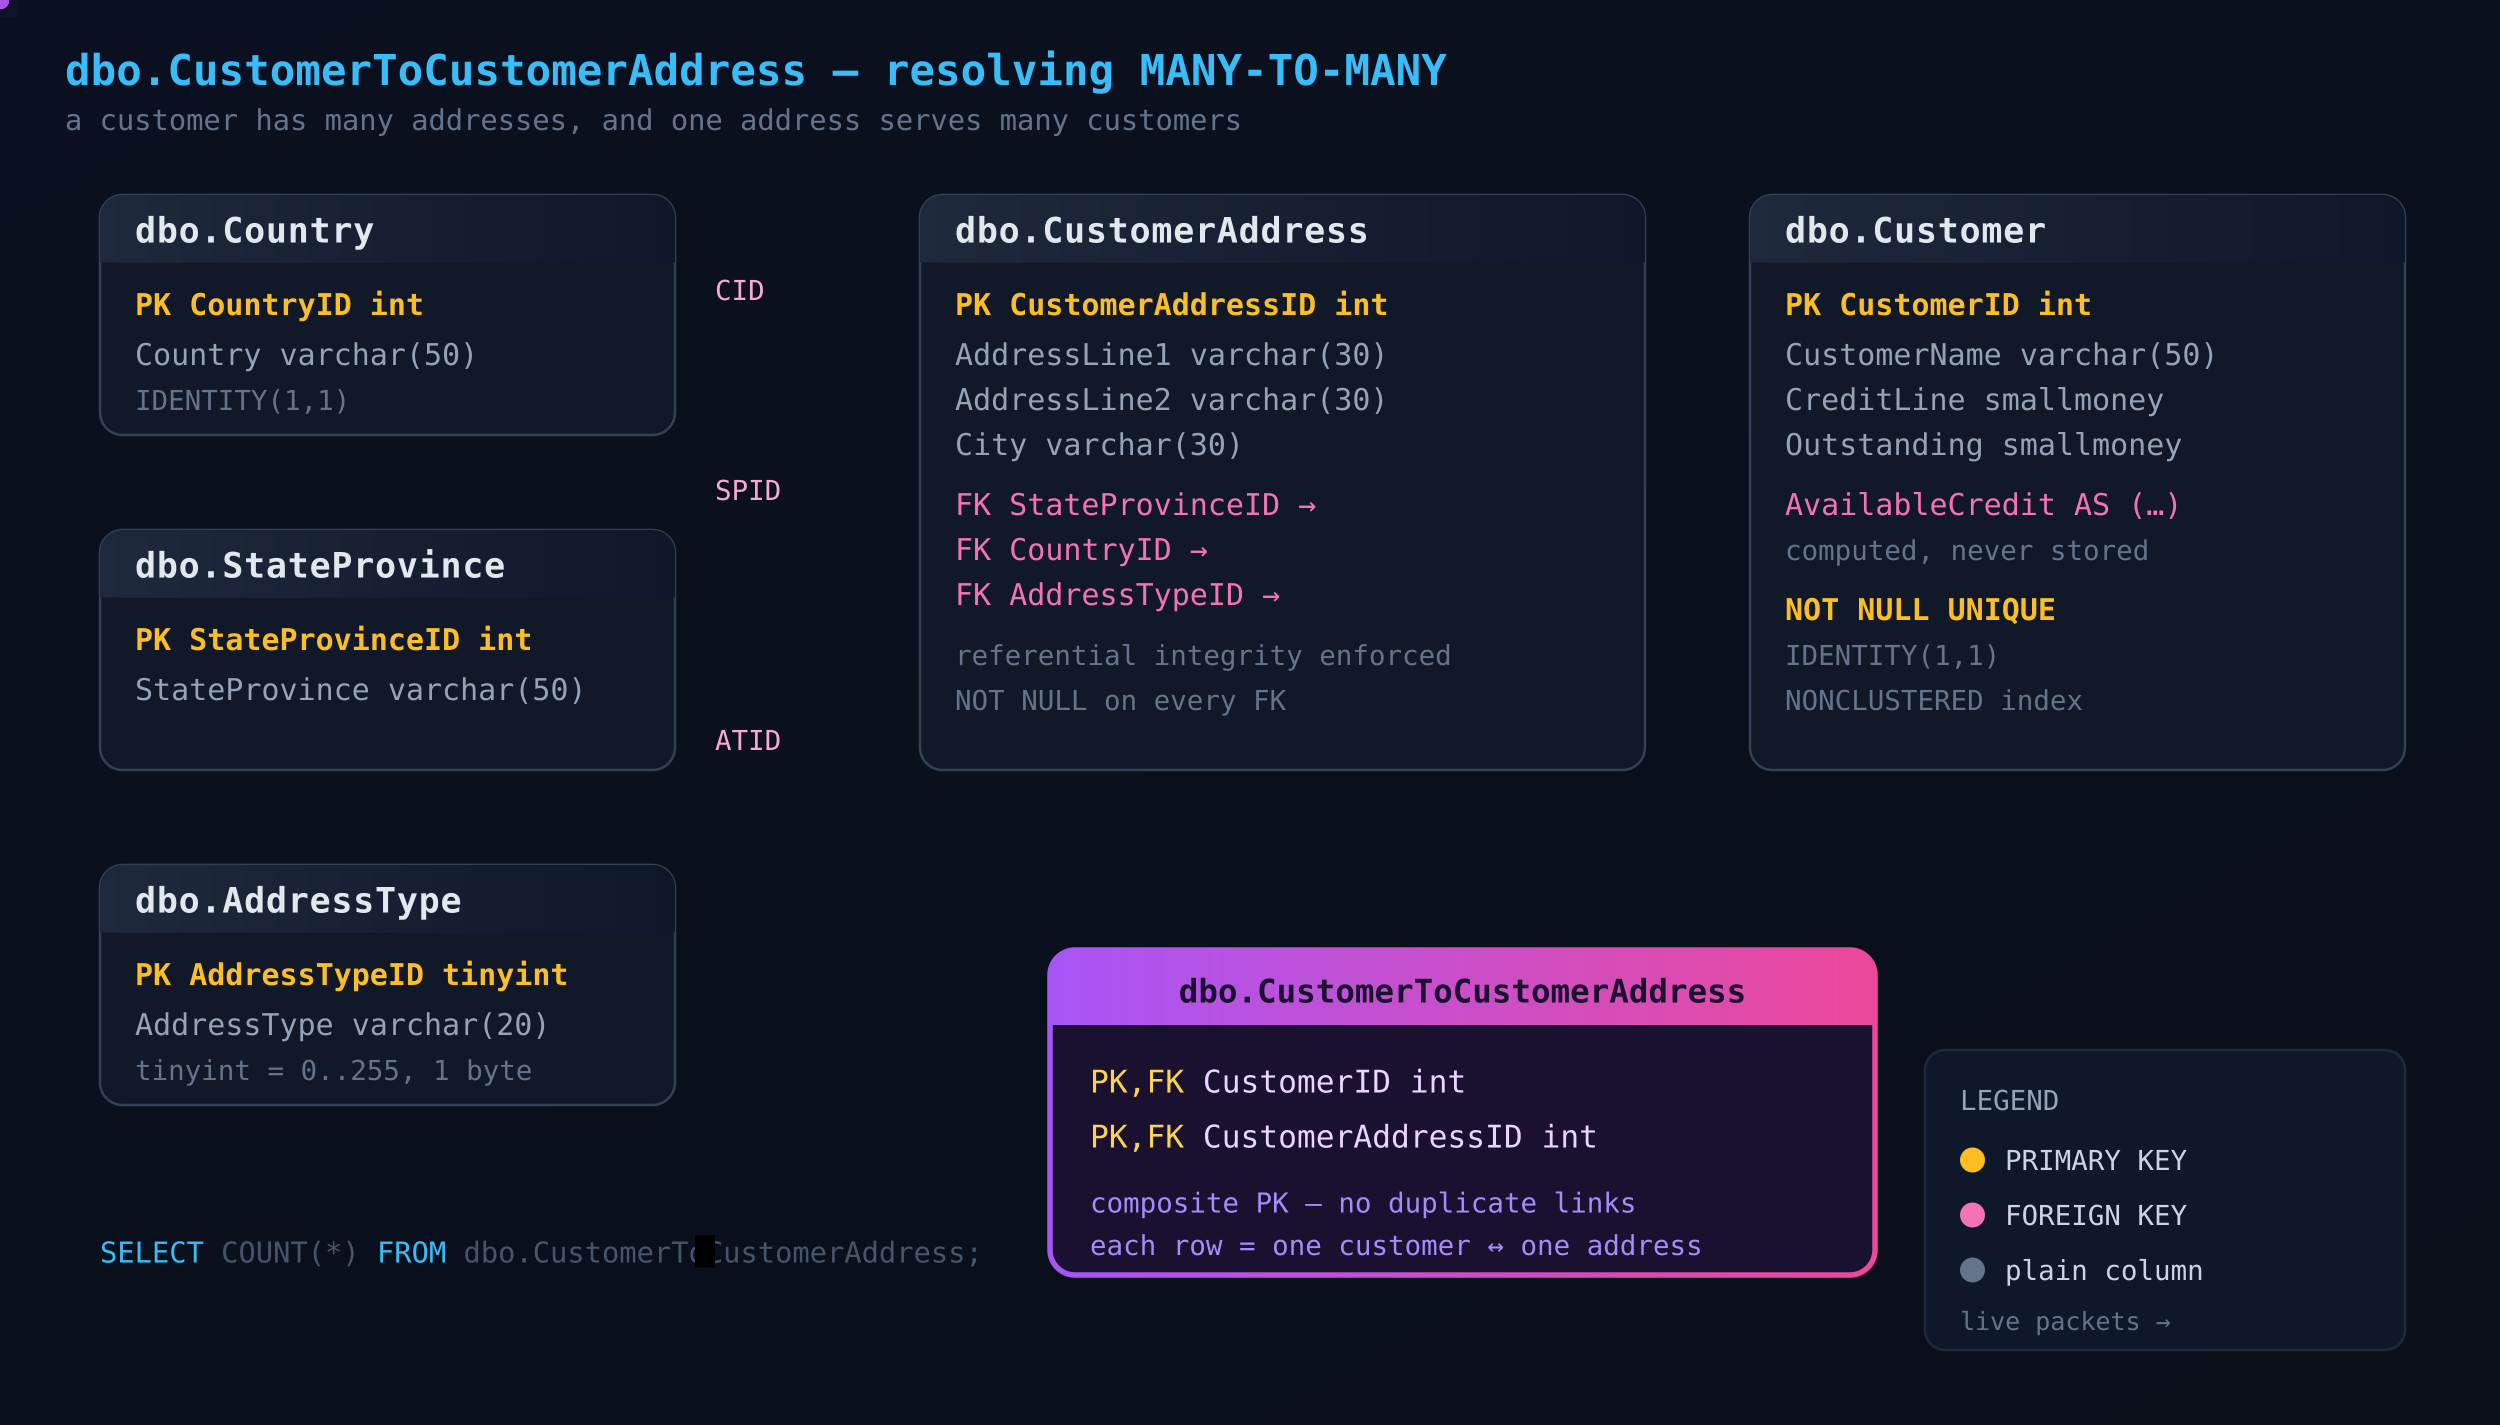
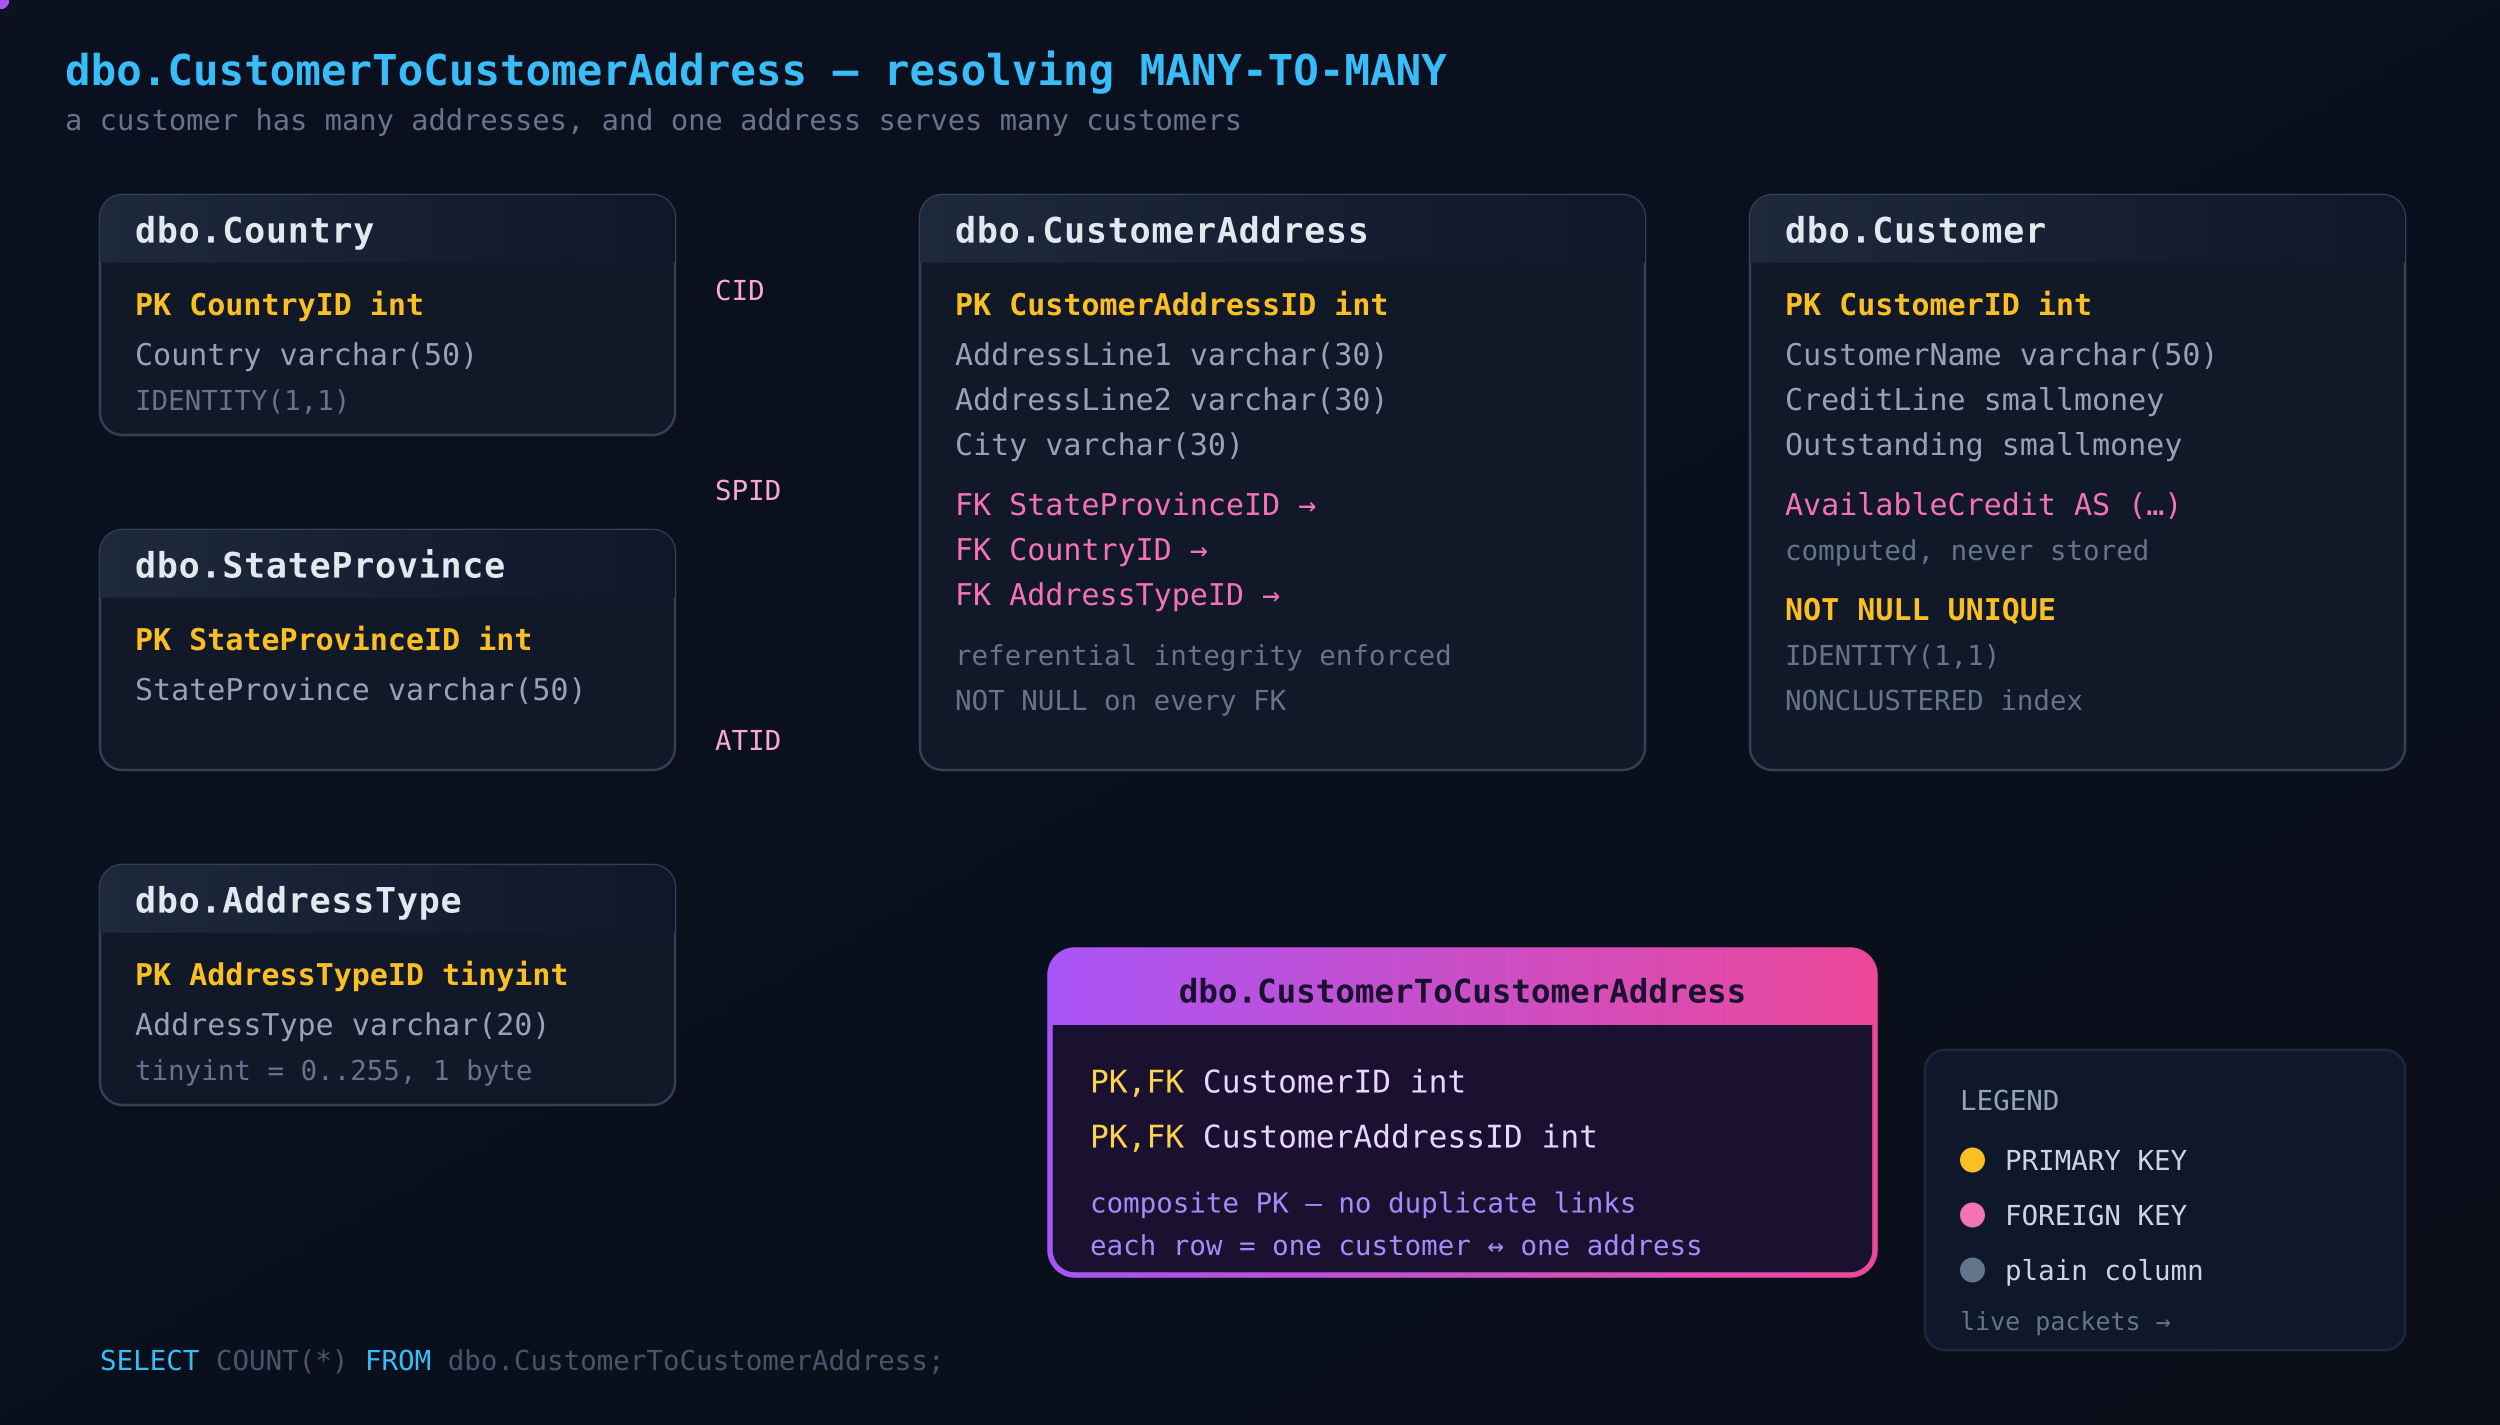
<svg xmlns="http://www.w3.org/2000/svg" viewBox="0 0 1000 570" width="100%" height="570" role="img" aria-label="Animated entity relationship diagram of the six course tables">
  <defs>
    <linearGradient id="page" x1="0" y1="0" x2="1" y2="1">
      <stop offset="0%" stop-color="#0b1020" />
      <stop offset="100%" stop-color="#0a0f1a" />
    </linearGradient>
    <linearGradient id="junctionGlow" x1="0" y1="0" x2="1" y2="0">
      <stop offset="0%" stop-color="#a855f7" />
      <stop offset="100%" stop-color="#ec4899" />
    </linearGradient>
    <linearGradient id="headG" x1="0" y1="0" x2="1" y2="0">
      <stop offset="0%" stop-color="#1e293b" />
      <stop offset="100%" stop-color="#0f172a" />
    </linearGradient>
    <marker id="arrow" viewBox="0 0 10 10" refX="9" refY="5" markerWidth="7" markerHeight="7" orient="auto-start-reverse">
      <path d="M0 0 L10 5 L0 10 z" fill="#f472b6" />
    </marker>
    <filter id="soft" x="-40%" y="-40%" width="180%" height="180%">
      <feGaussianBlur stdDeviation="7" result="b" />
      <feMerge>
        <feMergeNode in="b" />
        <feMergeNode in="SourceGraphic" />
      </feMerge>
    </filter>
  </defs>
  <style>
    .mono { font-family:'Cascadia Mono','JetBrains Mono',Consolas,'DejaVu Sans Mono',monospace; }
    .tname { fill:#e2e8f0; font-size:14px; font-weight:700; letter-spacing:.3px; }
    .col   { fill:#94a3b8; font-size:12px; }
    .pk    { fill:#fbbf24; font-size:12px; font-weight:700; }
    .fk    { fill:#f472b6; font-size:12px; }
    .note  { fill:#64748b; font-size:11px; }
    .edge  { fill:none; stroke:#f472b6; stroke-width:1.6; stroke-dasharray:7 6; opacity:.85; }
    .lbl   { fill:#f9a8d4; font-size:11px; }

    /* draw-in */
    .edgeDraw {
      stroke-dasharray: 420; stroke-dashoffset: 420;
      animation: draw 2.4s ease-out forwards, glow 3s ease-in-out 2.6s infinite;
    }
    @keyframes draw  { to { stroke-dashoffset: 0 } }
    @keyframes glow  { 0%,100%{opacity:.5} 50%{opacity:1} }

    /* packets travelling the edges */
    .pkt { animation: pkt 2.9s linear infinite; }
    @keyframes pkt { 0%{opacity:0} 8%{opacity:1} 92%{opacity:1} 100%{opacity:0} }

    /* boxes pop in */
    .box { animation: pop .55s cubic-bezier(.34,1.56,.64,1) both; }
    @keyframes pop { from { opacity:0; transform:scale(.86) } to { opacity:1; transform:scale(1) } }

    /* junction breathes */
    .junctionBox { animation: pop .55s cubic-bezier(.34,1.56,.64,1) 1.5s both,
                              breathe 3.4s ease-in-out 2.3s infinite; }
    @keyframes breathe { 0%,100%{ filter:none } 50%{ filter:drop-shadow(0 0 12px rgba(236,72,153,.75)) } }

-     .title { animation: fadeIn .7s ease-out both; }
-     .legend { animation: fadeIn .7s ease-out .9s both; }
+     .title { opacity:1;; }
+     .legend { opacity:1;; }
    @keyframes fadeIn { from{opacity:0; transform:translateY(8px)} to{opacity:1; transform:none} }

    .rowCursor { animation: blink 1.1s steps(1,end) infinite; }
    @keyframes blink { 0%,49%{opacity:1} 50%,100%{opacity:0} }

    @media (prefers-reduced-motion: reduce) {
      .edgeDraw,.pkt,.box,.junctionBox,.rowCursor { animation:none; stroke-dashoffset:0; }
    }
  </style>
  <rect width="1000" height="570" fill="url(#page)" />
  <text x="26" y="34" class="mono title" font-size="17" font-weight="700" fill="#38bdf8">
    dbo.CustomerToCustomerAddress — resolving MANY-TO-MANY
  </text>
  <text x="26" y="52" class="mono title" font-size="11.5" fill="#64748b">
    a customer has many addresses, and one address serves many customers
  </text>
  <g class="box" style="animation-delay:.10s">
    <rect x="40" y="78" width="230" height="96" rx="9" fill="#111827" stroke="#334155" />
    <rect x="40" y="78" width="230" height="27" rx="9" fill="url(#headG)" />
    <rect x="40" y="96" width="230" height="9" fill="url(#headG)" />
    <text x="54" y="97" class="mono tname">dbo.Country</text>
    <text x="54" y="126" class="mono pk">PK  CountryID  int</text>
    <text x="54" y="146" class="mono col">    Country    varchar(50)</text>
    <text x="54" y="164" class="mono note">IDENTITY(1,1)</text>
  </g>
  <g class="box" style="animation-delay:.28s">
    <rect x="40" y="212" width="230" height="96" rx="9" fill="#111827" stroke="#334155" />
    <rect x="40" y="212" width="230" height="27" rx="9" fill="url(#headG)" />
    <rect x="40" y="230" width="230" height="9" fill="url(#headG)" />
    <text x="54" y="231" class="mono tname">dbo.StateProvince</text>
    <text x="54" y="260" class="mono pk">PK  StateProvinceID  int</text>
    <text x="54" y="280" class="mono col">    StateProvince  varchar(50)</text>
  </g>
  <g class="box" style="animation-delay:.46s">
    <rect x="40" y="346" width="230" height="96" rx="9" fill="#111827" stroke="#334155" />
    <rect x="40" y="346" width="230" height="27" rx="9" fill="url(#headG)" />
    <rect x="40" y="364" width="230" height="9" fill="url(#headG)" />
    <text x="54" y="365" class="mono tname">dbo.AddressType</text>
    <text x="54" y="394" class="mono pk">PK  AddressTypeID  tinyint</text>
    <text x="54" y="414" class="mono col">    AddressType  varchar(20)</text>
    <text x="54" y="432" class="mono note">tinyint = 0..255, 1 byte</text>
  </g>
  <g class="box" style="animation-delay:.64s">
    <rect x="368" y="78" width="290" height="230" rx="9" fill="#111827" stroke="#334155" />
    <rect x="368" y="78" width="290" height="27" rx="9" fill="url(#headG)" />
    <rect x="368" y="96" width="290" height="9" fill="url(#headG)" />
    <text x="382" y="97" class="mono tname">dbo.CustomerAddress</text>
    <text x="382" y="126" class="mono pk">PK  CustomerAddressID  int</text>
    <text x="382" y="146" class="mono col">    AddressLine1  varchar(30)</text>
    <text x="382" y="164" class="mono col">    AddressLine2  varchar(30)</text>
    <text x="382" y="182" class="mono col">    City          varchar(30)</text>
    <text x="382" y="206" class="mono fk">FK  StateProvinceID →</text>
    <text x="382" y="224" class="mono fk">FK  CountryID       →</text>
    <text x="382" y="242" class="mono fk">FK  AddressTypeID   →</text>
    <text x="382" y="266" class="mono note">referential integrity enforced</text>
    <text x="382" y="284" class="mono note">NOT NULL on every FK</text>
  </g>
  <g class="box" style="animation-delay:.82s">
    <rect x="700" y="78" width="262" height="230" rx="9" fill="#111827" stroke="#334155" />
    <rect x="700" y="78" width="262" height="27" rx="9" fill="url(#headG)" />
    <rect x="700" y="96" width="262" height="9" fill="url(#headG)" />
    <text x="714" y="97" class="mono tname">dbo.Customer</text>
    <text x="714" y="126" class="mono pk">PK  CustomerID  int</text>
    <text x="714" y="146" class="mono col">    CustomerName  varchar(50)</text>
    <text x="714" y="164" class="mono col">    CreditLine    smallmoney</text>
    <text x="714" y="182" class="mono col">    Outstanding   smallmoney</text>
    <text x="714" y="206" class="mono fk">    AvailableCredit AS (…)</text>
    <text x="714" y="224" class="mono note">computed, never stored</text>
    <text x="714" y="248" class="mono pk">    NOT NULL UNIQUE</text>
    <text x="714" y="266" class="mono note">IDENTITY(1,1)</text>
    <text x="714" y="284" class="mono note">NONCLUSTERED index</text>
  </g>
  <path id="e1" class="edge edgeDraw" style="animation-delay:.5s" d="M270 126 C 315 126, 325 140, 368 140" />
  <path id="e2" class="edge edgeDraw" style="animation-delay:.7s" d="M270 260 C 315 260, 325 190, 368 190" />
  <path id="e3" class="edge edgeDraw" style="animation-delay:.9s" d="M270 394 C 315 394, 325 240, 368 240" />
  <circle class="pkt" r="3.6" fill="#f472b6" filter="url(#soft)">
    <animateMotion dur="3.2s" begin="0s" repeatCount="indefinite">
      <mpath href="#e1" />
    </animateMotion>
  </circle>
  <circle class="pkt" r="3.6" fill="#f472b6" filter="url(#soft)" style="animation-delay:.25s">
    <animateMotion dur="3.2s" begin=".25s" repeatCount="indefinite">
      <mpath href="#e2" />
    </animateMotion>
  </circle>
  <circle class="pkt" r="3.6" fill="#f472b6" filter="url(#soft)" style="animation-delay:.5s">
    <animateMotion dur="3.2s" begin=".5s" repeatCount="indefinite">
      <mpath href="#e3" />
    </animateMotion>
  </circle>
  <g class="junctionBox">
    <rect x="420" y="380" width="330" height="130" rx="10" fill="#1a1030" stroke="url(#junctionGlow)" stroke-width="2.2" />
    <rect x="420" y="380" width="330" height="30" rx="10" fill="url(#junctionGlow)" />
    <rect x="420" y="400" width="330" height="10" fill="url(#junctionGlow)" />
    <text x="585" y="401" class="mono" font-size="13" font-weight="800" fill="#1a1030" text-anchor="middle">dbo.CustomerToCustomerAddress</text>
    <text x="436" y="437" class="mono" font-size="12.5" fill="#e9d5ff">
      <tspan fill="#fcd34d">PK,FK</tspan>  CustomerID        int
    </text>
    <text x="436" y="459" class="mono" font-size="12.5" fill="#e9d5ff">
      <tspan fill="#fcd34d">PK,FK</tspan>  CustomerAddressID int
    </text>
    <text x="436" y="485" class="mono" font-size="11" fill="#a78bfa">
      composite PK — no duplicate links
    </text>
    <text x="436" y="502" class="mono" font-size="11" fill="#a78bfa">
      each row = one customer ↔ one address
    </text>
  </g>
  <path id="e4" class="edge edgeDraw" style="animation-delay:1.6s" d="M513 308 C 513 340, 520 350, 520 378" />
  <path id="e5" class="edge edgeDraw" style="animation-delay:1.9s" d="M826 308 C 826 350, 700 350, 672 378" />
  <circle class="pkt" r="3.6" fill="#a855f7" filter="url(#soft)" style="animation-delay:.75s">
    <animateMotion dur="3.2s" begin=".75s" repeatCount="indefinite">
      <mpath href="#e4" />
    </animateMotion>
  </circle>
  <circle class="pkt" r="3.6" fill="#a855f7" filter="url(#soft)" style="animation-delay:1s">
    <animateMotion dur="3.2s" begin="1s" repeatCount="indefinite">
      <mpath href="#e5" />
    </animateMotion>
  </circle>
  <text x="286" y="120" class="mono lbl legend">CID</text>
  <text x="286" y="200" class="mono lbl legend">SPID</text>
  <text x="286" y="300" class="mono lbl legend">ATID</text>
  <g class="legend" transform="translate(770,420)">
    <rect x="0" y="0" width="192" height="120" rx="8" fill="#0f172a" stroke="#1e293b" />
    <text x="14" y="24" class="mono" font-size="11" fill="#94a3b8">LEGEND</text>
    <circle cx="19" cy="44" r="5" fill="#fbbf24" />
    <text x="32" y="48" class="mono" font-size="11" fill="#cbd5e1">PRIMARY KEY</text>
    <circle cx="19" cy="66" r="5" fill="#f472b6" />
    <text x="32" y="70" class="mono" font-size="11" fill="#cbd5e1">FOREIGN KEY</text>
    <circle cx="19" cy="88" r="5" fill="#64748b" />
    <text x="32" y="92" class="mono" font-size="11" fill="#cbd5e1">plain column</text>
    <text x="14" y="112" class="mono" font-size="10" fill="#64748b">live packets →</text>
  </g>
-   <g class="title" transform="translate(40,505)">
-     <text x="0" y="0" class="mono" font-size="11.5" fill="#475569">
+   <g transform="translate(40,548)">
+     <text x="0" y="0" class="mono" font-size="11" fill="#475569">
      <tspan fill="#38bdf8">SELECT</tspan> COUNT(*) <tspan fill="#38bdf8">FROM</tspan> dbo.CustomerToCustomerAddress;
    </text>
-     <rect x="238" y="-11" width="8" height="13" class="rowCursor" />
  </g>
</svg>
